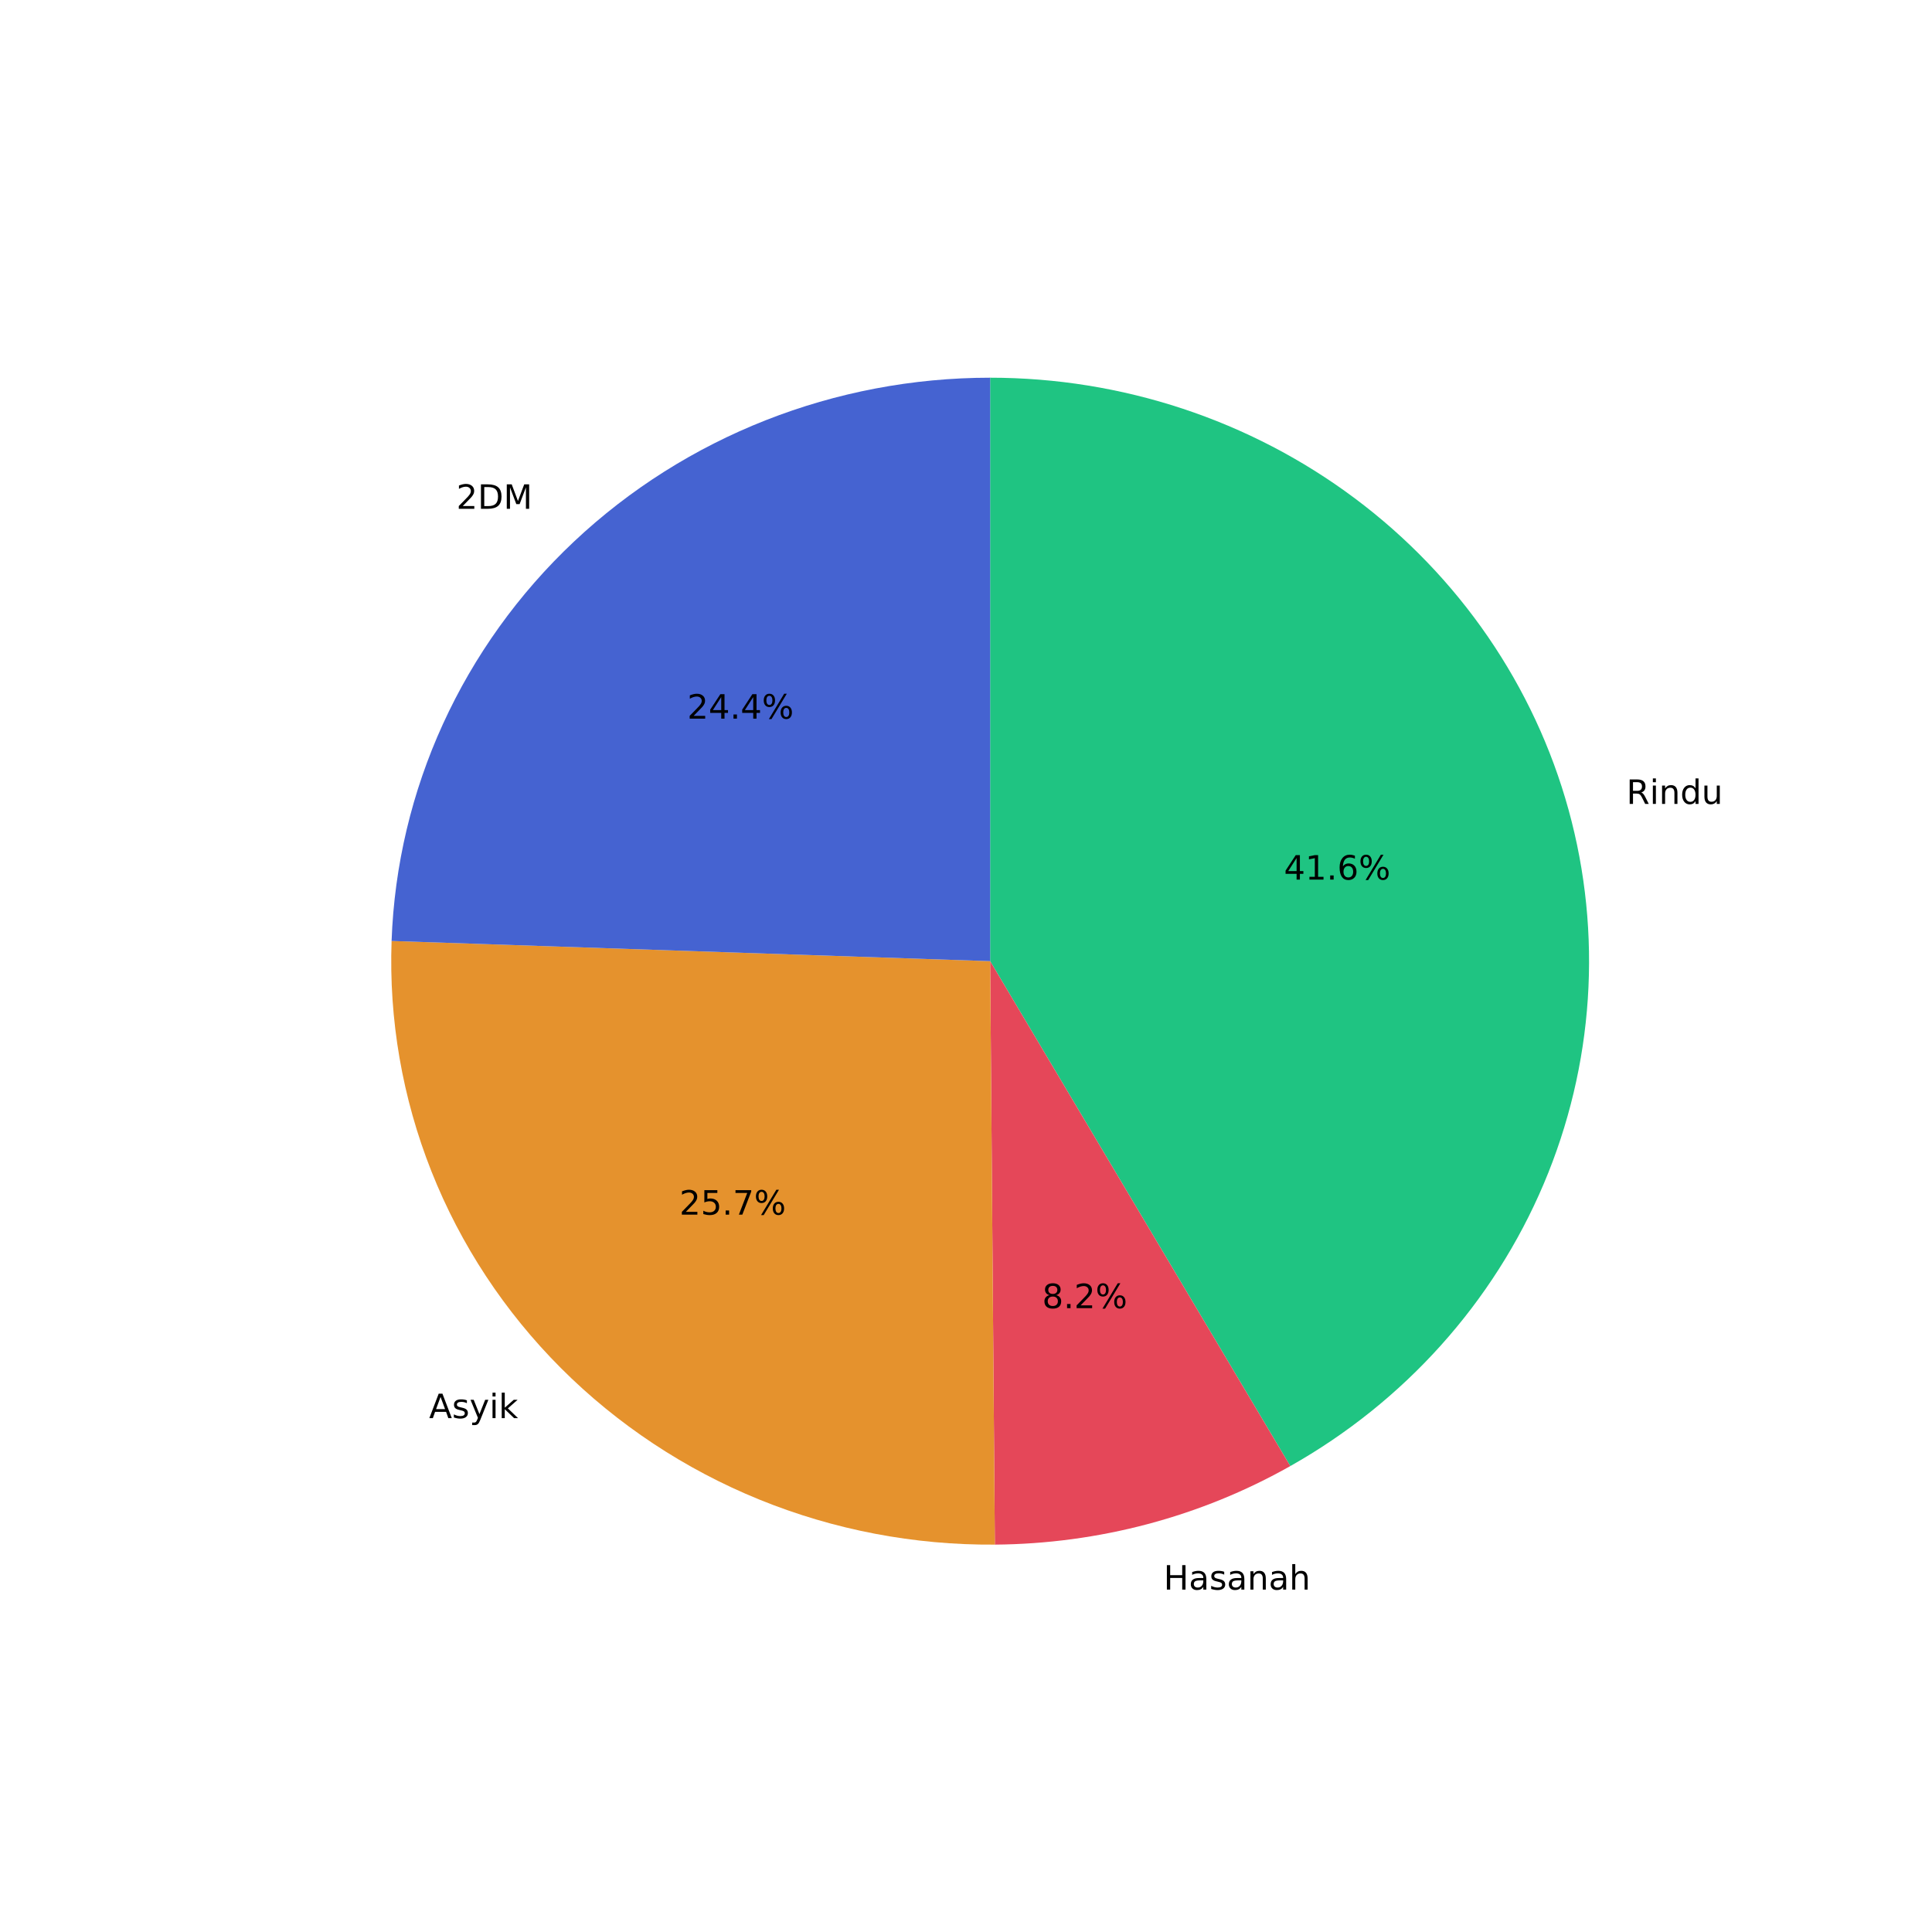
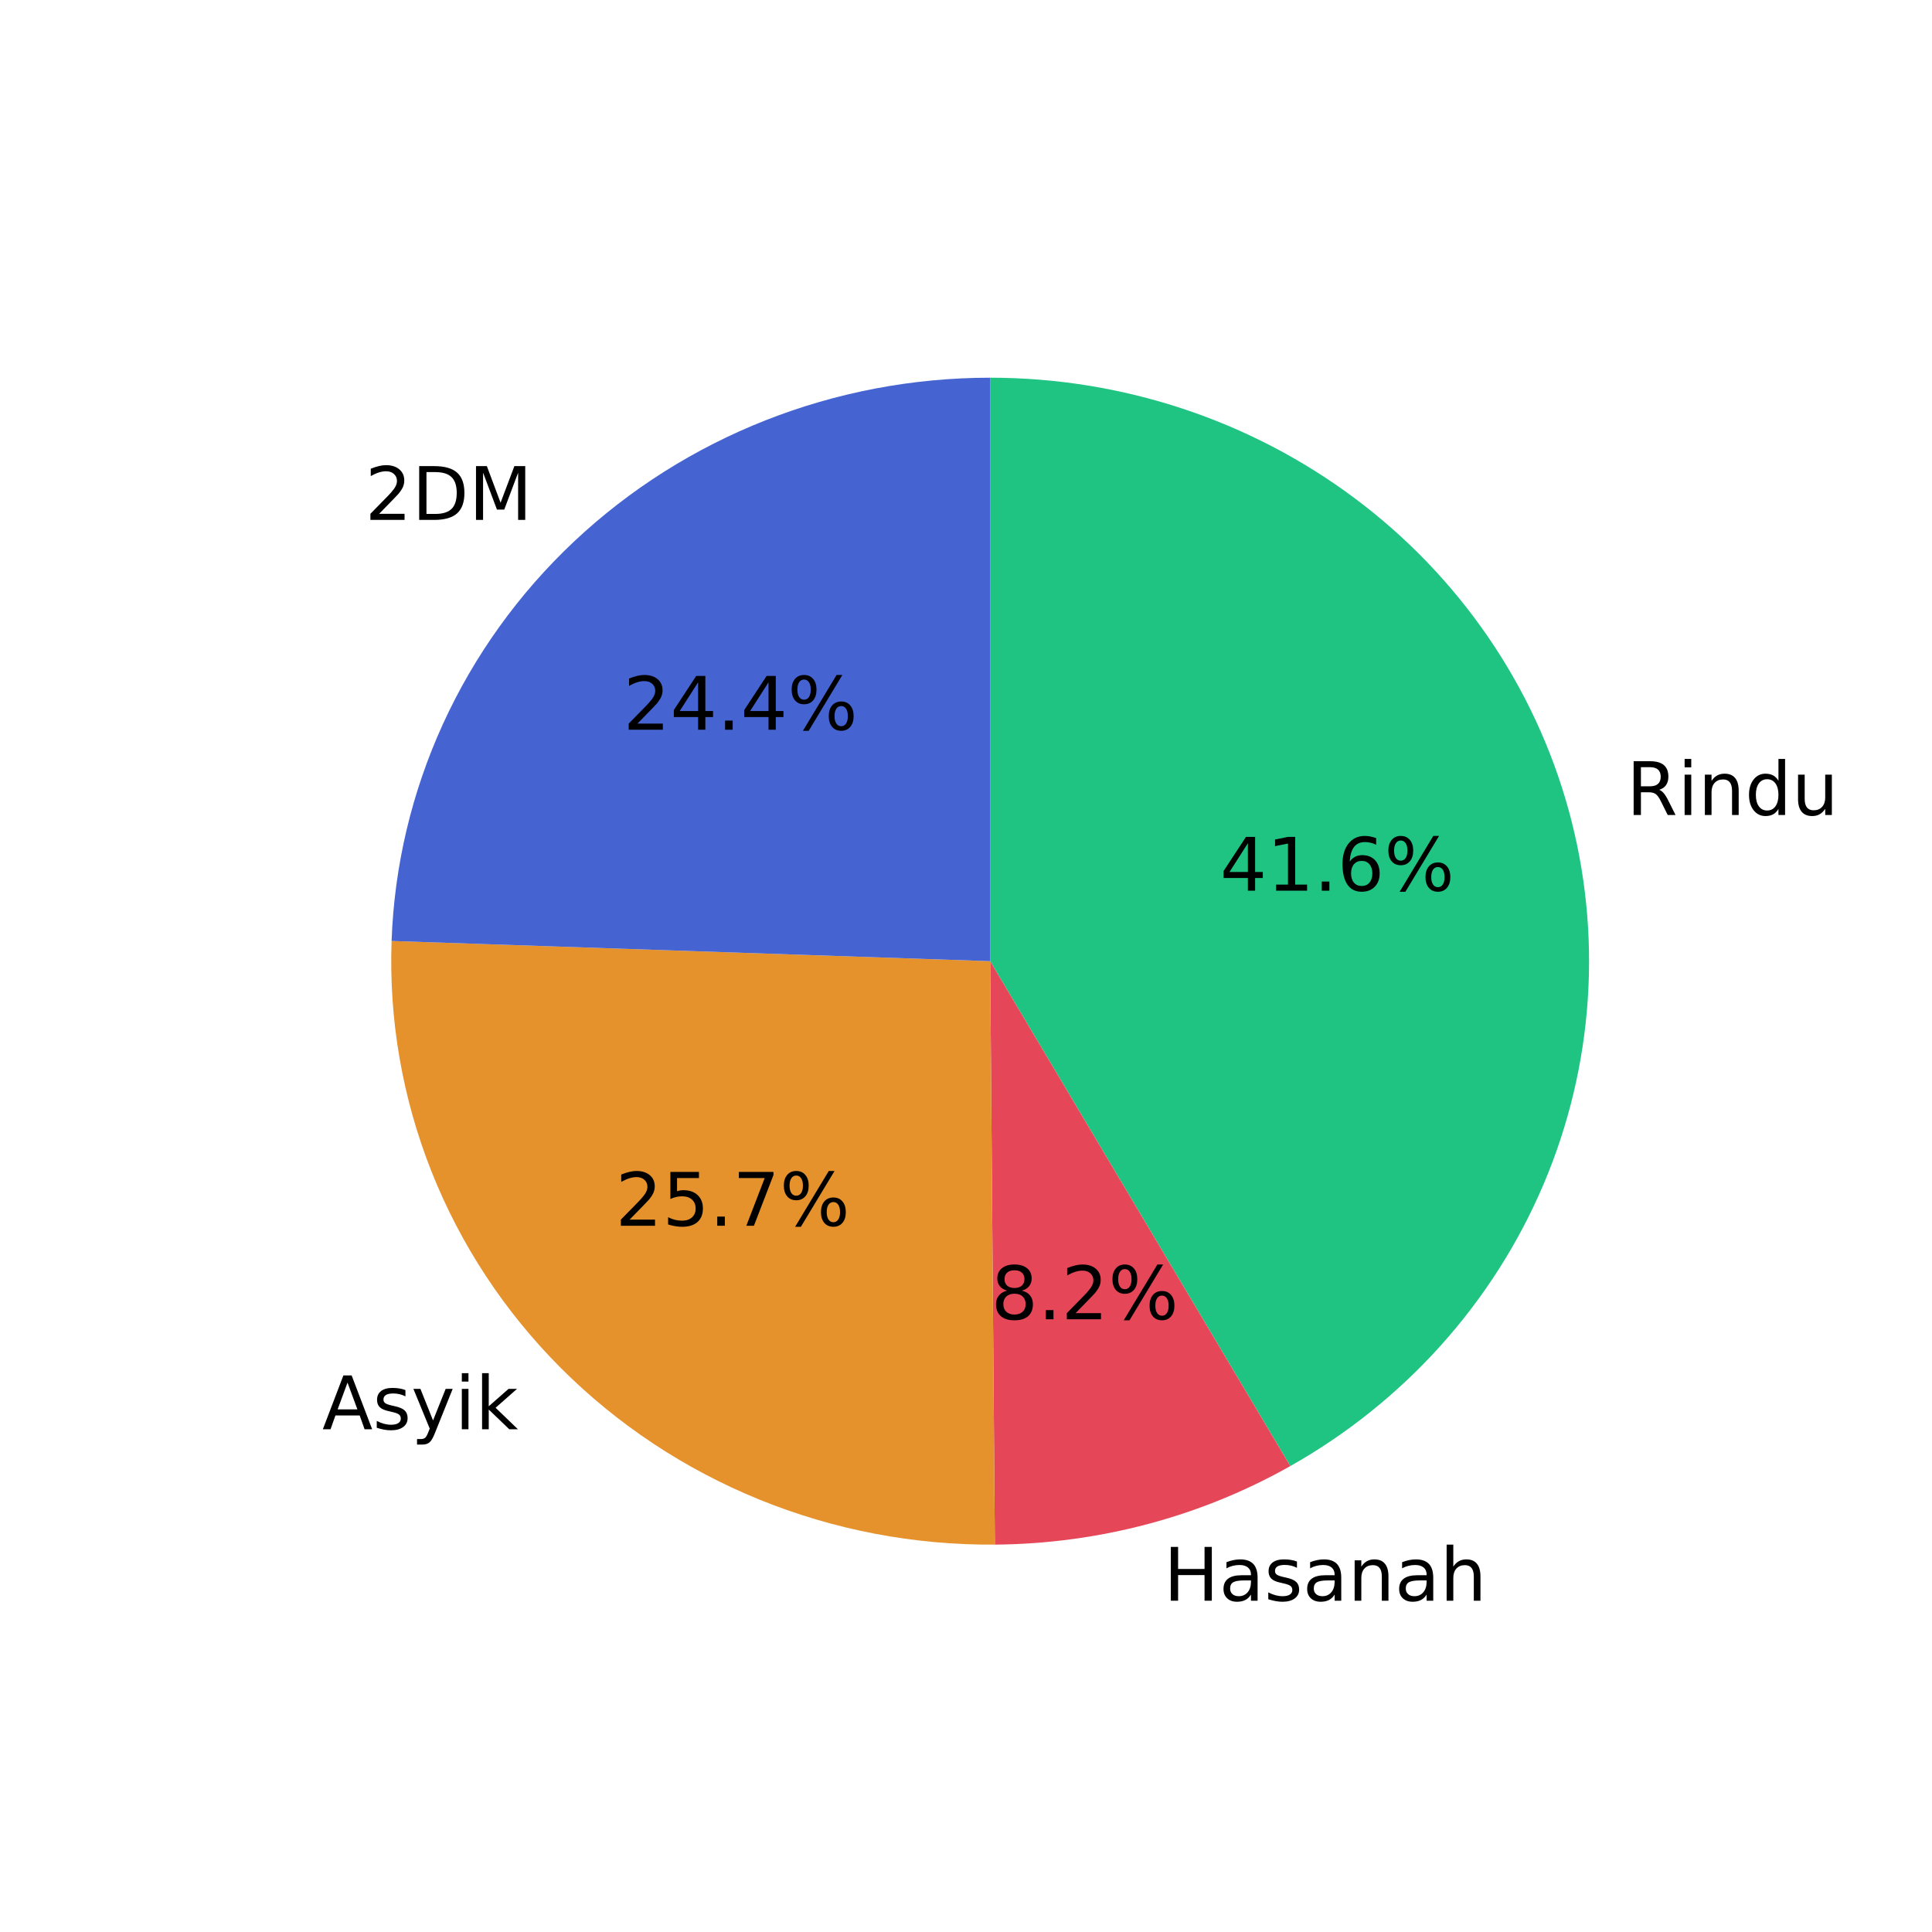
<svg xmlns="http://www.w3.org/2000/svg" xmlns:xlink="http://www.w3.org/1999/xlink" height="576pt" version="1.1" viewBox="0 0 576 576" width="576pt">
  <defs>
    <style type="text/css">
*{stroke-linecap:butt;stroke-linejoin:round;}
  </style>
  </defs>
  <g id="figure_1">
    <g id="patch_1">
      <path d="M 0 576  L 576 576  L 576 0  L 0 0  z " style="fill:none;" />
    </g>
    <g id="axes_1">
      <g id="patch_2">
        <path d="M 384.685 437.092  C 418.676 417.915 445.24 388.337 460.236 352.969  C 475.231 317.601 477.837 278.382 467.645 241.427  C 457.454 204.471 435.024 171.804 403.854 148.52  C 372.683 125.235 334.48 112.608 295.2 112.608  L 295.2 286.56  L 384.685 437.092  z " style="fill:#1fc482;" />
      </g>
      <g id="patch_3">
        <path d="M 296.603 460.507  C 312.012 460.389 327.34 458.328 342.206 454.376  C 357.072 450.425 371.35 444.615 384.685 437.092  L 295.2 286.56  L 296.603 460.507  z " style="fill:#e54759;" />
      </g>
      <g id="patch_4">
        <path d="M 116.747 280.538  C 115.913 303.989 119.959 327.364 128.639 349.252  C 137.32 371.14 150.458 391.092 167.26 407.905  C 184.063 424.718 204.185 438.046 226.412 447.086  C 248.64 456.126 272.517 460.691 296.603 460.507  L 295.2 286.56  L 116.747 280.538  z " style="fill:#e5922d;" />
      </g>
      <g id="patch_5">
        <path d="M 295.2 112.608  C 248.93 112.608 204.424 130.129 171.144 161.446  C 137.864 192.764 118.349 235.488 116.747 280.538  L 295.2 286.56  L 295.2 112.608  z " style="fill:#4563d1;" />
      </g>
      <g id="matplotlib.axis_1" />
      <g id="matplotlib.axis_2" />
      <g id="text_1">
        <defs>
          <path d="M 44.391 34.188  Q 47.562 33.109 50.562 29.594  Q 53.562 26.078 56.594 19.922  L 66.609 0  L 56 0  L 46.688 18.703  Q 43.062 26.031 39.672 28.422  Q 36.281 30.812 30.422 30.812  L 19.672 30.812  L 19.672 0  L 9.812 0  L 9.812 72.906  L 32.078 72.906  Q 44.578 72.906 50.734 67.672  Q 56.891 62.453 56.891 51.906  Q 56.891 45.016 53.688 40.469  Q 50.484 35.938 44.391 34.188  z M 19.672 64.797  L 19.672 38.922  L 32.078 38.922  Q 39.203 38.922 42.844 42.219  Q 46.484 45.516 46.484 51.906  Q 46.484 58.297 42.844 61.547  Q 39.203 64.797 32.078 64.797  z " id="DejaVuSans-52" />
          <path d="M 9.422 54.688  L 18.406 54.688  L 18.406 0  L 9.422 0  z M 9.422 75.984  L 18.406 75.984  L 18.406 64.594  L 9.422 64.594  z " id="DejaVuSans-69" />
          <path d="M 54.891 33.016  L 54.891 0  L 45.906 0  L 45.906 32.719  Q 45.906 40.484 42.875 44.328  Q 39.844 48.188 33.797 48.188  Q 26.516 48.188 22.312 43.547  Q 18.109 38.922 18.109 30.906  L 18.109 0  L 9.078 0  L 9.078 54.688  L 18.109 54.688  L 18.109 46.188  Q 21.344 51.125 25.703 53.562  Q 30.078 56 35.797 56  Q 45.219 56 50.047 50.172  Q 54.891 44.344 54.891 33.016  z " id="DejaVuSans-6e" />
          <path d="M 45.406 46.391  L 45.406 75.984  L 54.391 75.984  L 54.391 0  L 45.406 0  L 45.406 8.203  Q 42.578 3.328 38.25 0.953  Q 33.938 -1.422 27.875 -1.422  Q 17.969 -1.422 11.734 6.484  Q 5.516 14.406 5.516 27.297  Q 5.516 40.188 11.734 48.094  Q 17.969 56 27.875 56  Q 33.938 56 38.25 53.625  Q 42.578 51.266 45.406 46.391  z M 14.797 27.297  Q 14.797 17.391 18.875 11.75  Q 22.953 6.109 30.078 6.109  Q 37.203 6.109 41.297 11.75  Q 45.406 17.391 45.406 27.297  Q 45.406 37.203 41.297 42.844  Q 37.203 48.484 30.078 48.484  Q 22.953 48.484 18.875 42.844  Q 14.797 37.203 14.797 27.297  z " id="DejaVuSans-64" />
          <path d="M 8.5 21.578  L 8.5 54.688  L 17.484 54.688  L 17.484 21.922  Q 17.484 14.156 20.5 10.266  Q 23.531 6.391 29.594 6.391  Q 36.859 6.391 41.078 11.031  Q 45.312 15.672 45.312 23.688  L 45.312 54.688  L 54.297 54.688  L 54.297 0  L 45.312 0  L 45.312 8.406  Q 42.047 3.422 37.719 1  Q 33.406 -1.422 27.688 -1.422  Q 18.266 -1.422 13.375 4.438  Q 8.5 10.297 8.5 21.578  z M 31.109 56  z " id="DejaVuSans-75" />
        </defs>
-         <g transform="translate(484.8896 239.6728)scale(0.1 -0.1)">
+         <g transform="translate(484.8896 242.984)scale(0.22 -0.22)">
          <use xlink:href="#DejaVuSans-52" />
          <use x="69.482" xlink:href="#DejaVuSans-69" />
          <use x="97.266" xlink:href="#DejaVuSans-6e" />
          <use x="160.645" xlink:href="#DejaVuSans-64" />
          <use x="224.121" xlink:href="#DejaVuSans-75" />
        </g>
      </g>
      <g id="text_2">
        <defs>
          <path d="M 37.797 64.312  L 12.891 25.391  L 37.797 25.391  z M 35.203 72.906  L 47.609 72.906  L 47.609 25.391  L 58.016 25.391  L 58.016 17.188  L 47.609 17.188  L 47.609 0  L 37.797 0  L 37.797 17.188  L 4.891 17.188  L 4.891 26.703  z " id="DejaVuSans-34" />
          <path d="M 12.406 8.297  L 28.516 8.297  L 28.516 63.922  L 10.984 60.406  L 10.984 69.391  L 28.422 72.906  L 38.281 72.906  L 38.281 8.297  L 54.391 8.297  L 54.391 0  L 12.406 0  z " id="DejaVuSans-31" />
          <path d="M 10.688 12.406  L 21 12.406  L 21 0  L 10.688 0  z " id="DejaVuSans-2e" />
          <path d="M 33.016 40.375  Q 26.375 40.375 22.484 35.828  Q 18.609 31.297 18.609 23.391  Q 18.609 15.531 22.484 10.953  Q 26.375 6.391 33.016 6.391  Q 39.656 6.391 43.531 10.953  Q 47.406 15.531 47.406 23.391  Q 47.406 31.297 43.531 35.828  Q 39.656 40.375 33.016 40.375  z M 52.594 71.297  L 52.594 62.312  Q 48.875 64.062 45.094 64.984  Q 41.312 65.922 37.594 65.922  Q 27.828 65.922 22.672 59.328  Q 17.531 52.734 16.797 39.406  Q 19.672 43.656 24.016 45.922  Q 28.375 48.188 33.594 48.188  Q 44.578 48.188 50.953 41.516  Q 57.328 34.859 57.328 23.391  Q 57.328 12.156 50.688 5.359  Q 44.047 -1.422 33.016 -1.422  Q 20.359 -1.422 13.672 8.266  Q 6.984 17.969 6.984 36.375  Q 6.984 53.656 15.188 63.938  Q 23.391 74.219 37.203 74.219  Q 40.922 74.219 44.703 73.484  Q 48.484 72.75 52.594 71.297  z " id="DejaVuSans-36" />
          <path d="M 72.703 32.078  Q 68.453 32.078 66.031 28.469  Q 63.625 24.859 63.625 18.406  Q 63.625 12.062 66.031 8.422  Q 68.453 4.781 72.703 4.781  Q 76.859 4.781 79.266 8.422  Q 81.688 12.062 81.688 18.406  Q 81.688 24.812 79.266 28.438  Q 76.859 32.078 72.703 32.078  z M 72.703 38.281  Q 80.422 38.281 84.953 32.906  Q 89.5 27.547 89.5 18.406  Q 89.5 9.281 84.938 3.922  Q 80.375 -1.422 72.703 -1.422  Q 64.891 -1.422 60.344 3.922  Q 55.812 9.281 55.812 18.406  Q 55.812 27.594 60.375 32.938  Q 64.938 38.281 72.703 38.281  z M 22.312 68.016  Q 18.109 68.016 15.688 64.375  Q 13.281 60.75 13.281 54.391  Q 13.281 47.953 15.672 44.328  Q 18.062 40.719 22.312 40.719  Q 26.562 40.719 28.969 44.328  Q 31.391 47.953 31.391 54.391  Q 31.391 60.688 28.953 64.344  Q 26.516 68.016 22.312 68.016  z M 66.406 74.219  L 74.219 74.219  L 28.609 -1.422  L 20.797 -1.422  z M 22.312 74.219  Q 30.031 74.219 34.609 68.875  Q 39.203 63.531 39.203 54.391  Q 39.203 45.172 34.641 39.844  Q 30.078 34.516 22.312 34.516  Q 14.547 34.516 10.031 39.859  Q 5.516 45.219 5.516 54.391  Q 5.516 63.484 10.047 68.844  Q 14.594 74.219 22.312 74.219  z " id="DejaVuSans-25" />
        </defs>
-         <g transform="translate(382.7835 262.2394)scale(0.1 -0.1)">
+         <g transform="translate(363.7232 265.5507)scale(0.22 -0.22)">
          <use xlink:href="#DejaVuSans-34" />
          <use x="63.623" xlink:href="#DejaVuSans-31" />
          <use x="127.246" xlink:href="#DejaVuSans-2e" />
          <use x="159.033" xlink:href="#DejaVuSans-36" />
          <use x="222.656" xlink:href="#DejaVuSans-25" />
        </g>
      </g>
      <g id="text_3">
        <defs>
          <path d="M 9.812 72.906  L 19.672 72.906  L 19.672 43.016  L 55.516 43.016  L 55.516 72.906  L 65.375 72.906  L 65.375 0  L 55.516 0  L 55.516 34.719  L 19.672 34.719  L 19.672 0  L 9.812 0  z " id="DejaVuSans-48" />
          <path d="M 34.281 27.484  Q 23.391 27.484 19.188 25  Q 14.984 22.516 14.984 16.5  Q 14.984 11.719 18.141 8.906  Q 21.297 6.109 26.703 6.109  Q 34.188 6.109 38.703 11.406  Q 43.219 16.703 43.219 25.484  L 43.219 27.484  z M 52.203 31.203  L 52.203 0  L 43.219 0  L 43.219 8.297  Q 40.141 3.328 35.547 0.953  Q 30.953 -1.422 24.312 -1.422  Q 15.922 -1.422 10.953 3.297  Q 6 8.016 6 15.922  Q 6 25.141 12.172 29.828  Q 18.359 34.516 30.609 34.516  L 43.219 34.516  L 43.219 35.406  Q 43.219 41.609 39.141 45  Q 35.062 48.391 27.688 48.391  Q 23 48.391 18.547 47.266  Q 14.109 46.141 10.016 43.891  L 10.016 52.203  Q 14.938 54.109 19.578 55.047  Q 24.219 56 28.609 56  Q 40.484 56 46.344 49.844  Q 52.203 43.703 52.203 31.203  z " id="DejaVuSans-61" />
          <path d="M 44.281 53.078  L 44.281 44.578  Q 40.484 46.531 36.375 47.5  Q 32.281 48.484 27.875 48.484  Q 21.188 48.484 17.844 46.438  Q 14.5 44.391 14.5 40.281  Q 14.5 37.156 16.891 35.375  Q 19.281 33.594 26.516 31.984  L 29.594 31.297  Q 39.156 29.25 43.188 25.516  Q 47.219 21.781 47.219 15.094  Q 47.219 7.469 41.188 3.016  Q 35.156 -1.422 24.609 -1.422  Q 20.219 -1.422 15.453 -0.562  Q 10.688 0.297 5.422 2  L 5.422 11.281  Q 10.406 8.688 15.234 7.391  Q 20.062 6.109 24.812 6.109  Q 31.156 6.109 34.562 8.281  Q 37.984 10.453 37.984 14.406  Q 37.984 18.062 35.516 20.016  Q 33.062 21.969 24.703 23.781  L 21.578 24.516  Q 13.234 26.266 9.516 29.906  Q 5.812 33.547 5.812 39.891  Q 5.812 47.609 11.281 51.797  Q 16.75 56 26.812 56  Q 31.781 56 36.172 55.266  Q 40.578 54.547 44.281 53.078  z " id="DejaVuSans-73" />
          <path d="M 54.891 33.016  L 54.891 0  L 45.906 0  L 45.906 32.719  Q 45.906 40.484 42.875 44.328  Q 39.844 48.188 33.797 48.188  Q 26.516 48.188 22.312 43.547  Q 18.109 38.922 18.109 30.906  L 18.109 0  L 9.078 0  L 9.078 75.984  L 18.109 75.984  L 18.109 46.188  Q 21.344 51.125 25.703 53.562  Q 30.078 56 35.797 56  Q 45.219 56 50.047 50.172  Q 54.891 44.344 54.891 33.016  z " id="DejaVuSans-68" />
        </defs>
-         <g transform="translate(346.9064 473.9173)scale(0.1 -0.1)">
+         <g transform="translate(346.9064 477.2286)scale(0.22 -0.22)">
          <use xlink:href="#DejaVuSans-48" />
          <use x="75.195" xlink:href="#DejaVuSans-61" />
          <use x="136.475" xlink:href="#DejaVuSans-73" />
          <use x="188.574" xlink:href="#DejaVuSans-61" />
          <use x="249.854" xlink:href="#DejaVuSans-6e" />
          <use x="313.232" xlink:href="#DejaVuSans-61" />
          <use x="374.512" xlink:href="#DejaVuSans-68" />
        </g>
      </g>
      <g id="text_4">
        <defs>
          <path d="M 31.781 34.625  Q 24.75 34.625 20.719 30.859  Q 16.703 27.094 16.703 20.516  Q 16.703 13.922 20.719 10.156  Q 24.75 6.391 31.781 6.391  Q 38.812 6.391 42.859 10.172  Q 46.922 13.969 46.922 20.516  Q 46.922 27.094 42.891 30.859  Q 38.875 34.625 31.781 34.625  z M 21.922 38.812  Q 15.578 40.375 12.031 44.719  Q 8.5 49.078 8.5 55.328  Q 8.5 64.062 14.719 69.141  Q 20.953 74.219 31.781 74.219  Q 42.672 74.219 48.875 69.141  Q 55.078 64.062 55.078 55.328  Q 55.078 49.078 51.531 44.719  Q 48 40.375 41.703 38.812  Q 48.828 37.156 52.797 32.312  Q 56.781 27.484 56.781 20.516  Q 56.781 9.906 50.312 4.234  Q 43.844 -1.422 31.781 -1.422  Q 19.734 -1.422 13.25 4.234  Q 6.781 9.906 6.781 20.516  Q 6.781 27.484 10.781 32.312  Q 14.797 37.156 21.922 38.812  z M 18.312 54.391  Q 18.312 48.734 21.844 45.562  Q 25.391 42.391 31.781 42.391  Q 38.141 42.391 41.719 45.562  Q 45.312 48.734 45.312 54.391  Q 45.312 60.062 41.719 63.234  Q 38.141 66.406 31.781 66.406  Q 25.391 66.406 21.844 63.234  Q 18.312 60.062 18.312 54.391  z " id="DejaVuSans-38" />
          <path d="M 19.188 8.297  L 53.609 8.297  L 53.609 0  L 7.328 0  L 7.328 8.297  Q 12.938 14.109 22.625 23.891  Q 32.328 33.688 34.812 36.531  Q 39.547 41.844 41.422 45.531  Q 43.312 49.219 43.312 52.781  Q 43.312 58.594 39.234 62.25  Q 35.156 65.922 28.609 65.922  Q 23.969 65.922 18.812 64.312  Q 13.672 62.703 7.812 59.422  L 7.812 69.391  Q 13.766 71.781 18.938 73  Q 24.125 74.219 28.422 74.219  Q 39.75 74.219 46.484 68.547  Q 53.219 62.891 53.219 53.422  Q 53.219 48.922 51.531 44.891  Q 49.859 40.875 45.406 35.406  Q 44.188 33.984 37.641 27.219  Q 31.109 20.453 19.188 8.297  z " id="DejaVuSans-32" />
        </defs>
-         <g transform="translate(310.7012 390.0092)scale(0.1 -0.1)">
+         <g transform="translate(295.4583 393.3204)scale(0.22 -0.22)">
          <use xlink:href="#DejaVuSans-38" />
          <use x="63.623" xlink:href="#DejaVuSans-2e" />
          <use x="95.41" xlink:href="#DejaVuSans-32" />
          <use x="159.033" xlink:href="#DejaVuSans-25" />
        </g>
      </g>
      <g id="text_5">
        <defs>
          <path d="M 34.188 63.188  L 20.797 26.906  L 47.609 26.906  z M 28.609 72.906  L 39.797 72.906  L 67.578 0  L 57.328 0  L 50.688 18.703  L 17.828 18.703  L 11.188 0  L 0.781 0  z " id="DejaVuSans-41" />
          <path d="M 32.172 -5.078  Q 28.375 -14.844 24.75 -17.812  Q 21.141 -20.797 15.094 -20.797  L 7.906 -20.797  L 7.906 -13.281  L 13.188 -13.281  Q 16.891 -13.281 18.938 -11.516  Q 21 -9.766 23.484 -3.219  L 25.094 0.875  L 2.984 54.688  L 12.5 54.688  L 29.594 11.922  L 46.688 54.688  L 56.203 54.688  z " id="DejaVuSans-79" />
          <path d="M 9.078 75.984  L 18.109 75.984  L 18.109 31.109  L 44.922 54.688  L 56.391 54.688  L 27.391 29.109  L 57.625 0  L 45.906 0  L 18.109 26.703  L 18.109 0  L 9.078 0  z " id="DejaVuSans-6b" />
        </defs>
-         <g transform="translate(127.9288 422.7991)scale(0.1 -0.1)">
+         <g transform="translate(96.08385 426.1104)scale(0.22 -0.22)">
          <use xlink:href="#DejaVuSans-41" />
          <use x="68.408" xlink:href="#DejaVuSans-73" />
          <use x="120.508" xlink:href="#DejaVuSans-79" />
          <use x="179.688" xlink:href="#DejaVuSans-69" />
          <use x="207.471" xlink:href="#DejaVuSans-6b" />
        </g>
      </g>
      <g id="text_6">
        <defs>
          <path d="M 10.797 72.906  L 49.516 72.906  L 49.516 64.594  L 19.828 64.594  L 19.828 46.734  Q 21.969 47.469 24.109 47.828  Q 26.266 48.188 28.422 48.188  Q 40.625 48.188 47.75 41.5  Q 54.891 34.812 54.891 23.391  Q 54.891 11.625 47.562 5.094  Q 40.234 -1.422 26.906 -1.422  Q 22.312 -1.422 17.547 -0.641  Q 12.797 0.141 7.719 1.703  L 7.719 11.625  Q 12.109 9.234 16.797 8.062  Q 21.484 6.891 26.703 6.891  Q 35.156 6.891 40.078 11.328  Q 45.016 15.766 45.016 23.391  Q 45.016 31 40.078 35.438  Q 35.156 39.891 26.703 39.891  Q 22.75 39.891 18.812 39.016  Q 14.891 38.141 10.797 36.281  z " id="DejaVuSans-35" />
          <path d="M 8.203 72.906  L 55.078 72.906  L 55.078 68.703  L 28.609 0  L 18.312 0  L 43.219 64.594  L 8.203 64.594  z " id="DejaVuSans-37" />
        </defs>
-         <g transform="translate(202.5526 362.1265)scale(0.1 -0.1)">
+         <g transform="translate(183.4923 365.4378)scale(0.22 -0.22)">
          <use xlink:href="#DejaVuSans-32" />
          <use x="63.623" xlink:href="#DejaVuSans-35" />
          <use x="127.246" xlink:href="#DejaVuSans-2e" />
          <use x="159.033" xlink:href="#DejaVuSans-37" />
          <use x="222.656" xlink:href="#DejaVuSans-25" />
        </g>
      </g>
      <g id="text_7">
        <defs>
          <path d="M 19.672 64.797  L 19.672 8.109  L 31.594 8.109  Q 46.688 8.109 53.688 14.938  Q 60.688 21.781 60.688 36.531  Q 60.688 51.172 53.688 57.984  Q 46.688 64.797 31.594 64.797  z M 9.812 72.906  L 30.078 72.906  Q 51.266 72.906 61.172 64.094  Q 71.094 55.281 71.094 36.531  Q 71.094 17.672 61.125 8.828  Q 51.172 0 30.078 0  L 9.812 0  z " id="DejaVuSans-44" />
          <path d="M 9.812 72.906  L 24.516 72.906  L 43.109 23.297  L 61.812 72.906  L 76.516 72.906  L 76.516 0  L 66.891 0  L 66.891 64.016  L 48.094 14.016  L 38.188 14.016  L 19.391 64.016  L 19.391 0  L 9.812 0  z " id="DejaVuSans-4d" />
        </defs>
-         <g transform="translate(136.0476 151.6943)scale(0.1 -0.1)">
+         <g transform="translate(108.8189 155.0056)scale(0.22 -0.22)">
          <use xlink:href="#DejaVuSans-32" />
          <use x="63.623" xlink:href="#DejaVuSans-44" />
          <use x="140.625" xlink:href="#DejaVuSans-4d" />
        </g>
      </g>
      <g id="text_8">
-         <g transform="translate(204.8827 214.2512)scale(0.1 -0.1)">
+         <g transform="translate(185.8224 217.5624)scale(0.22 -0.22)">
          <use xlink:href="#DejaVuSans-32" />
          <use x="63.623" xlink:href="#DejaVuSans-34" />
          <use x="127.246" xlink:href="#DejaVuSans-2e" />
          <use x="159.033" xlink:href="#DejaVuSans-34" />
          <use x="222.656" xlink:href="#DejaVuSans-25" />
        </g>
      </g>
    </g>
  </g>
</svg>
